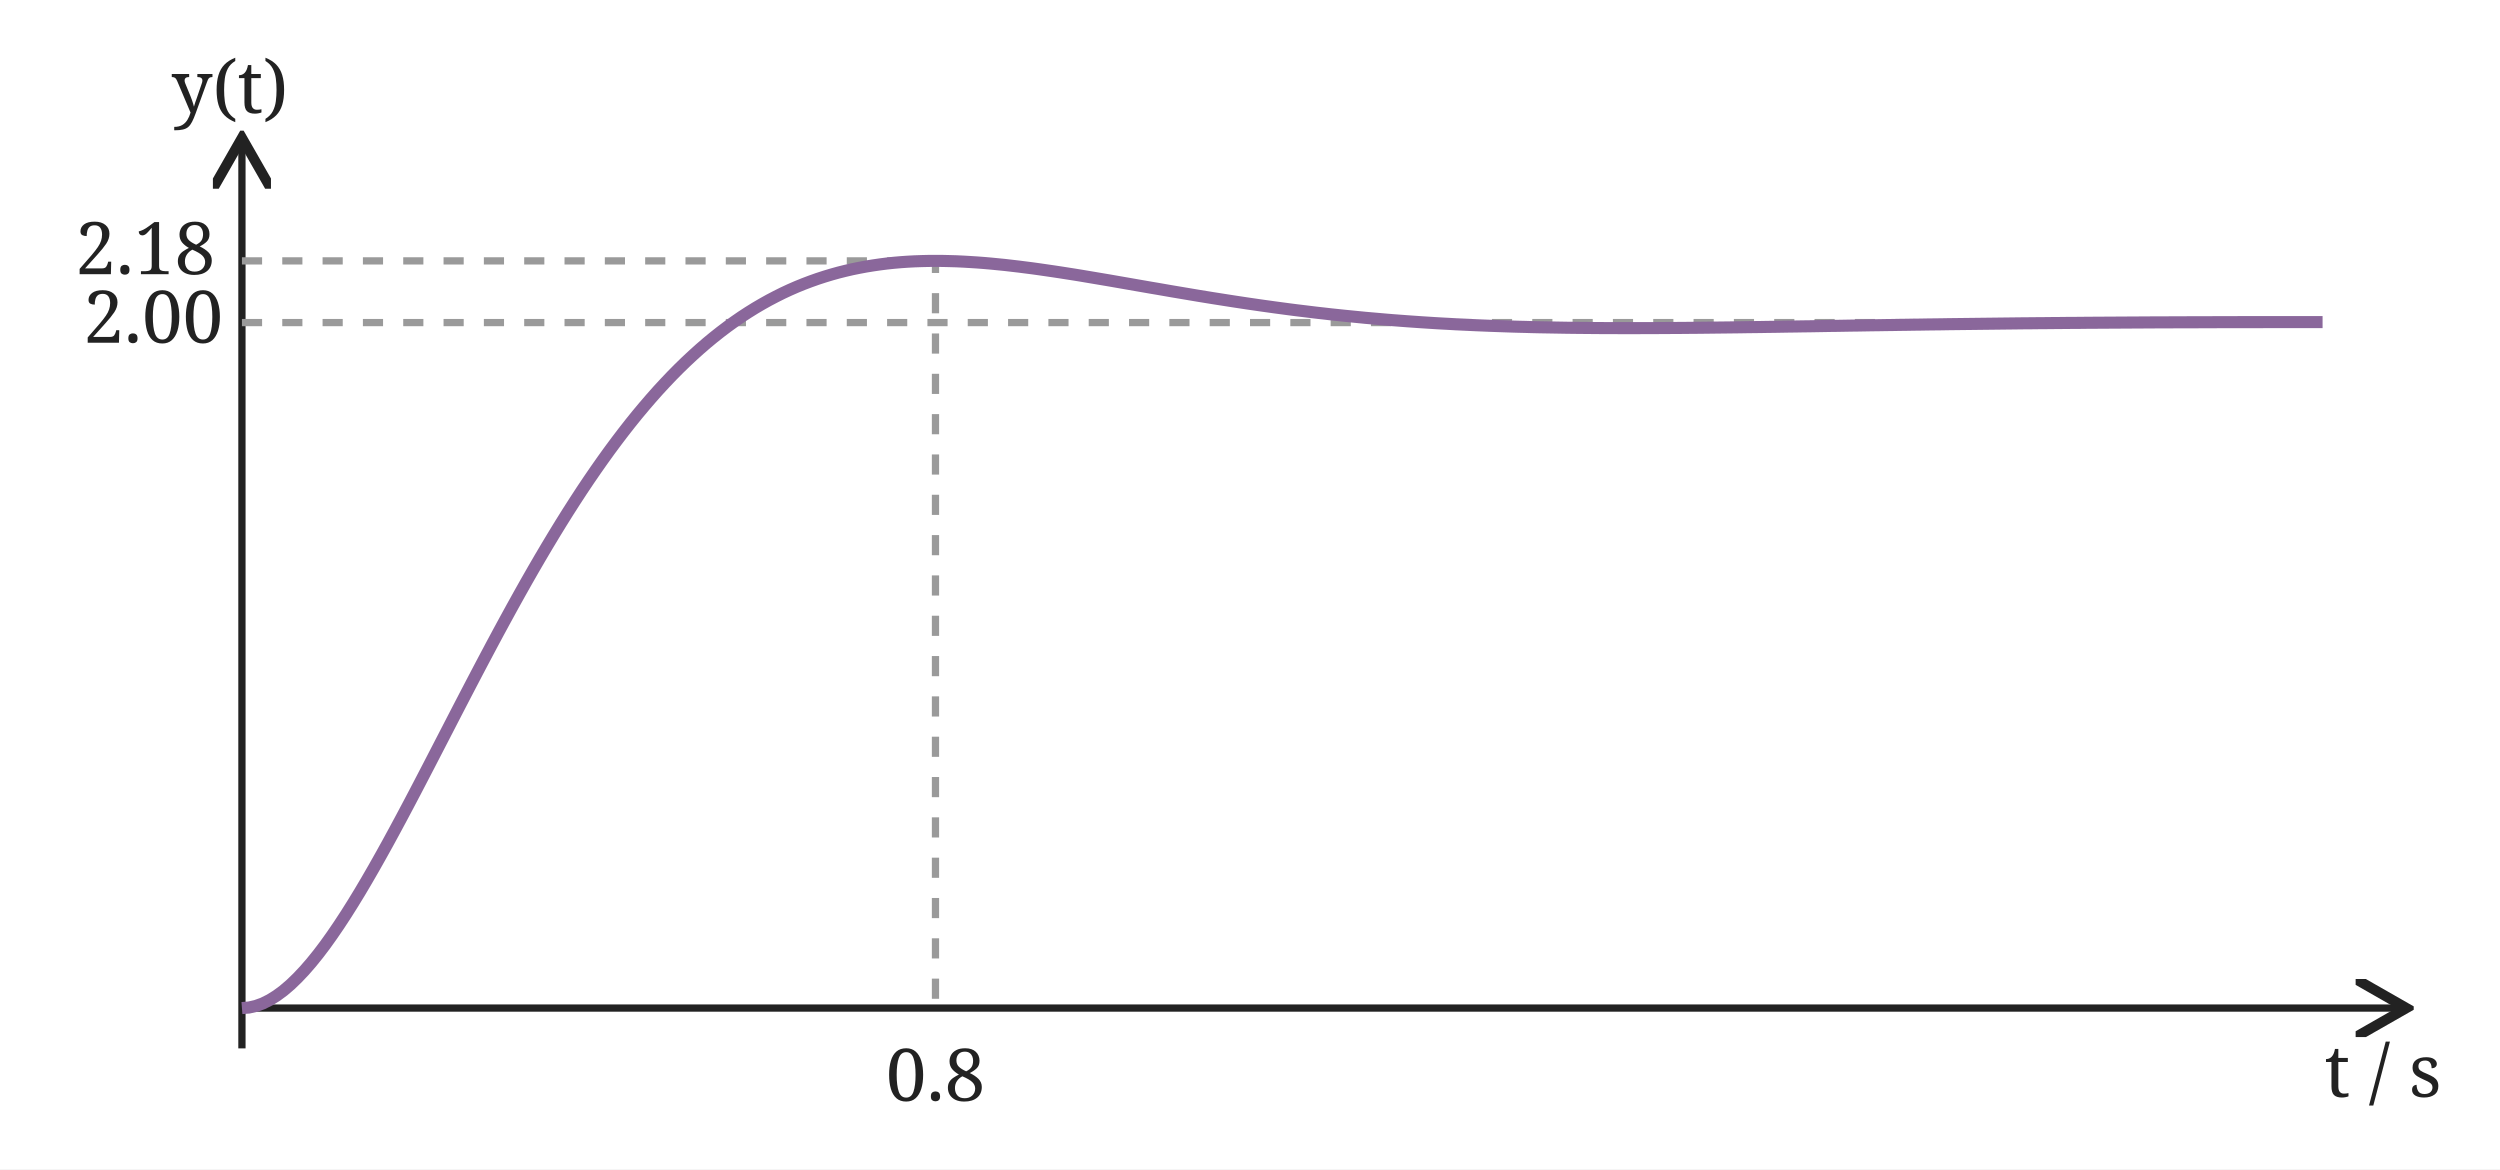
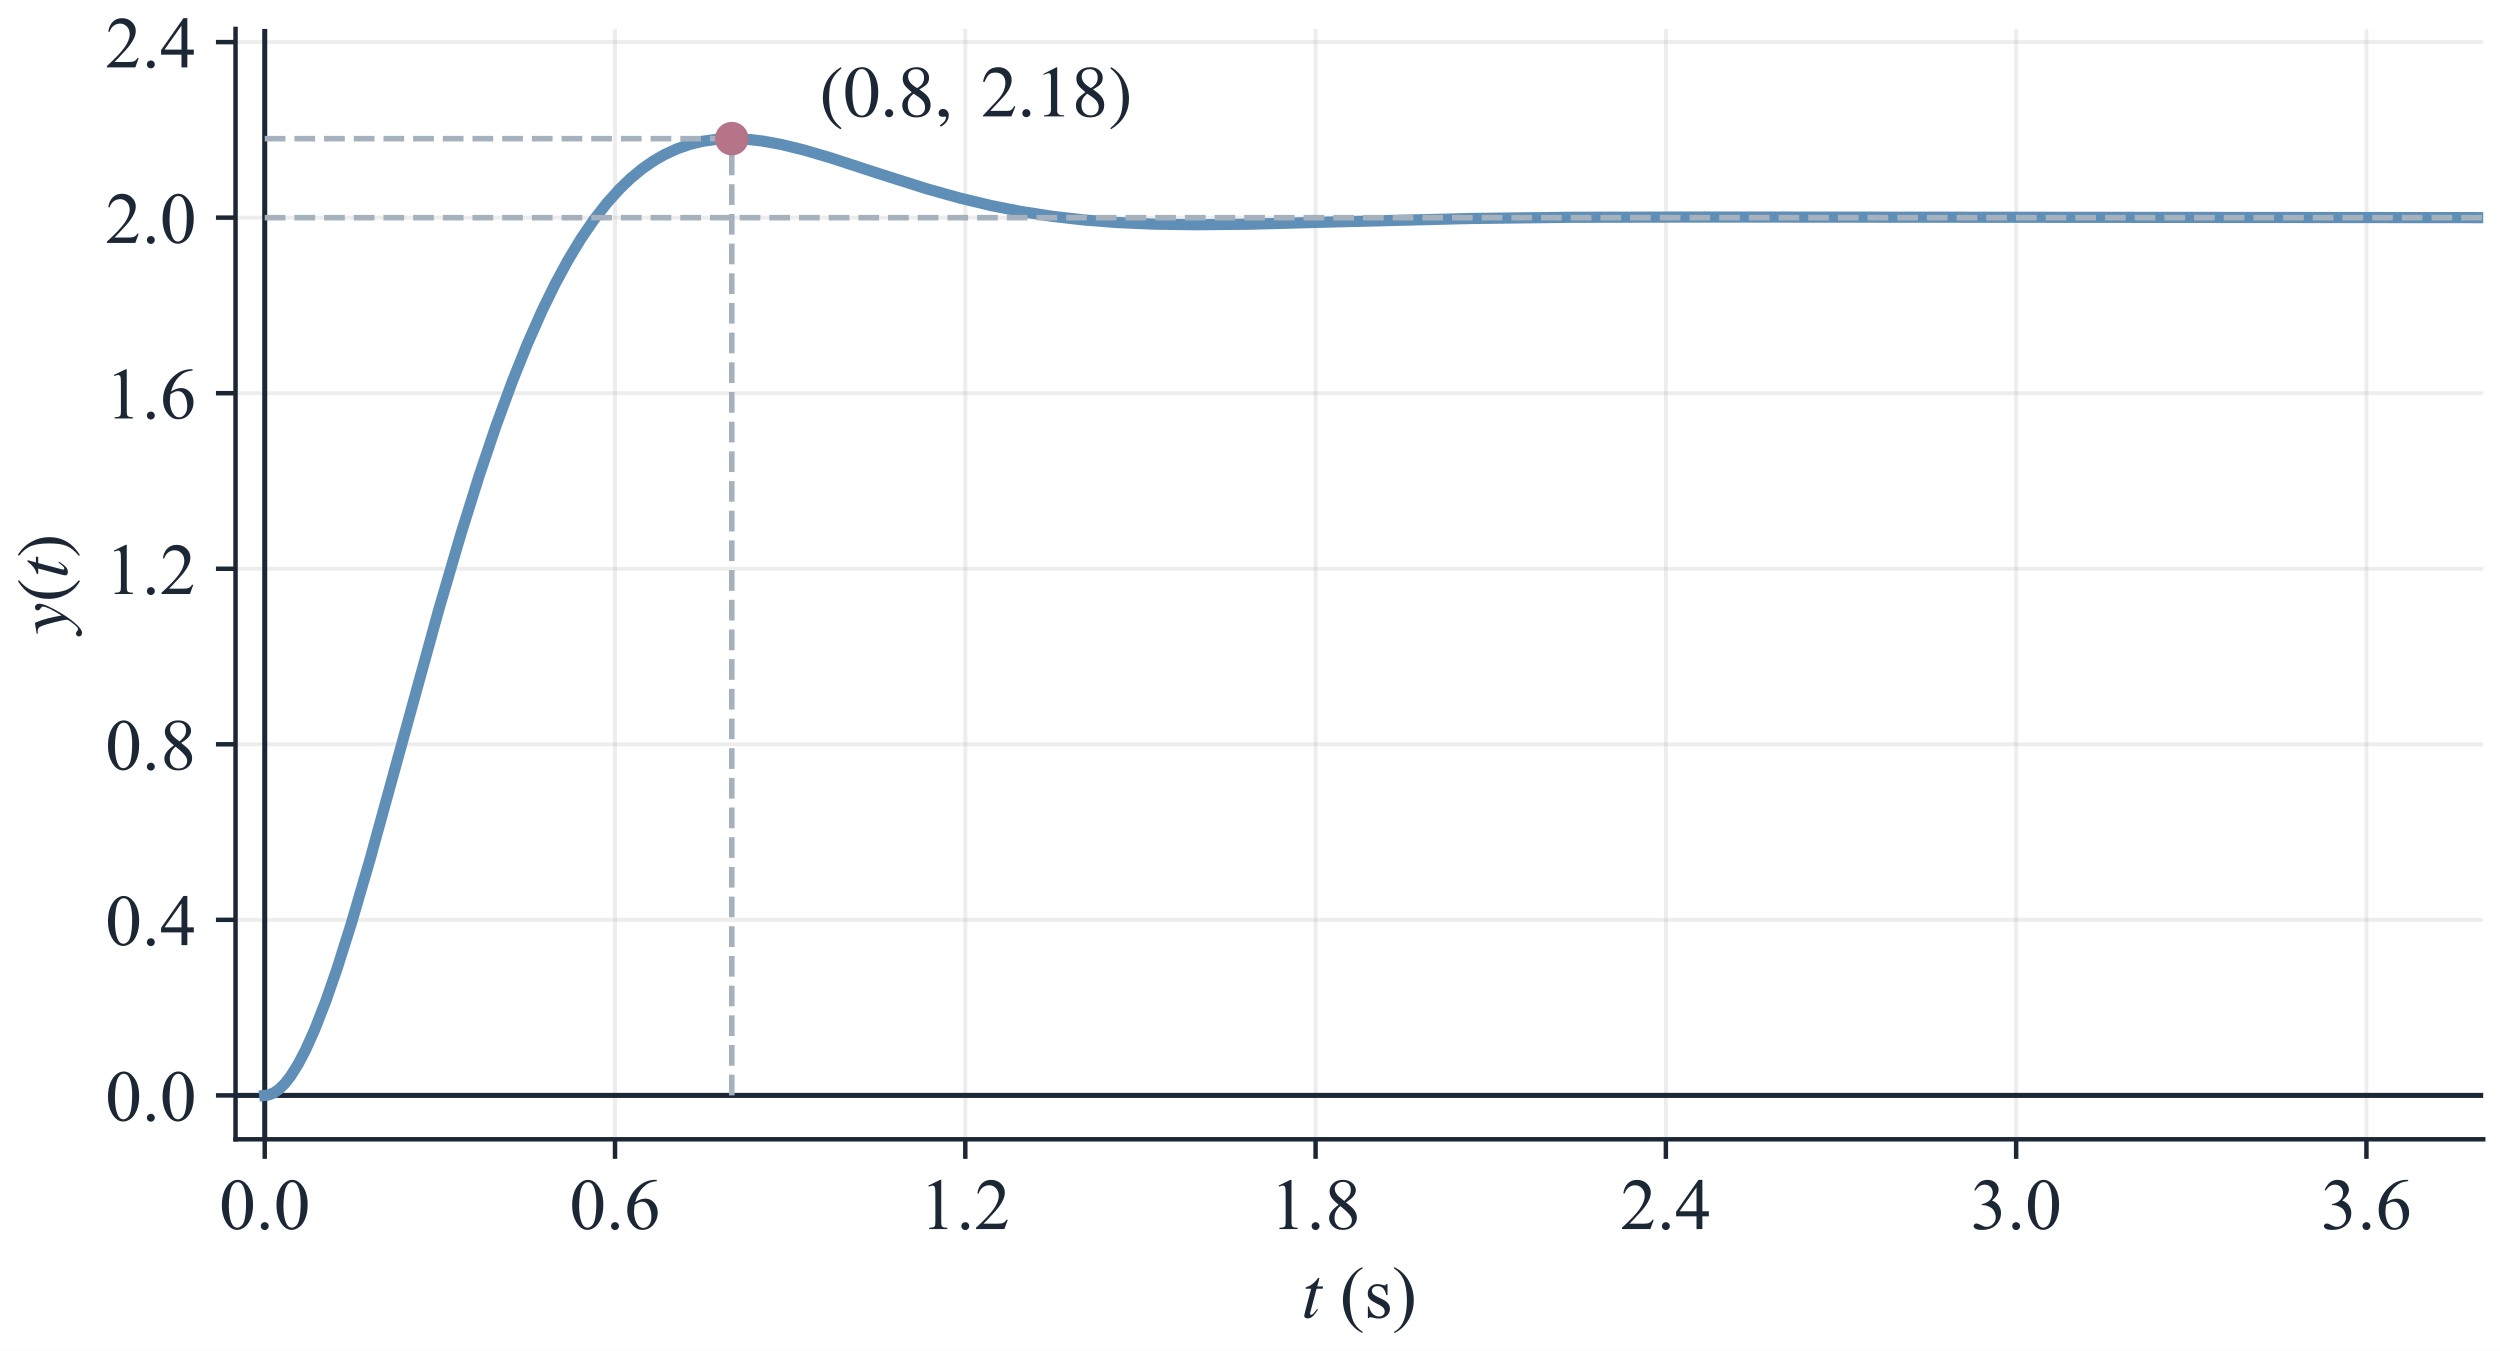
- <svg xmlns="http://www.w3.org/2000/svg" viewBox="0 0 620 290" role="img">
-   <rect width="100%" height="100%" fill="white" />
+ <svg xmlns="http://www.w3.org/2000/svg" xmlns:xlink="http://www.w3.org/1999/xlink" width="446.4pt" height="241.2pt" viewBox="0 0 446.4 241.2" version="1.1">
  <defs>
-     <marker id="arrow" markerWidth="8" markerHeight="8" refX="6" refY="4" orient="auto">
-       <path d="M0 0L7 4L0 8" fill="none" stroke="#222" stroke-width="1.4" />
-     </marker>
+     <style type="text/css">*{stroke-linejoin: round; stroke-linecap: butt}</style>
  </defs>
-   <g stroke="#222" stroke-width="1.8" fill="none">
-     <path d="M60 250H595" marker-end="url(#arrow)" />
-     <path d="M60 260V36" marker-end="url(#arrow)" />
-     <path d="M60 80H576M60 64.7H232V250" stroke="#9a9a9a" stroke-dasharray="5 5" />
-     <polyline points="60.00,250.00 61.72,249.87 63.44,249.48 65.16,248.86 66.88,248.00 68.60,246.93 70.32,245.66 72.04,244.19 73.76,242.53 75.48,240.71 77.20,238.73 78.92,236.60 80.64,234.33 82.36,231.92 84.08,229.40 85.80,226.77 87.52,224.04 89.24,221.22 90.96,218.31 92.68,215.33 94.40,212.28 96.12,209.18 97.84,206.02 99.56,202.82 101.28,199.58 103.00,196.31 104.72,193.01 106.44,189.70 108.16,186.37 109.88,183.04 111.60,179.71 113.32,176.38 115.04,173.06 116.76,169.76 118.48,166.47 120.20,163.21 121.92,159.97 123.64,156.76 125.36,153.59 127.08,150.45 128.80,147.35 130.52,144.29 132.24,141.28 133.96,138.32 135.68,135.41 137.40,132.55 139.12,129.74 140.84,126.99 142.56,124.30 144.28,121.66 146.00,119.09 147.72,116.58 149.44,114.13 151.16,111.74 152.88,109.42 154.60,107.16 156.32,104.96 158.04,102.83 159.76,100.77 161.48,98.77 163.20,96.83 164.92,94.97 166.64,93.16 168.36,91.42 170.08,89.75 171.80,88.14 173.52,86.59 175.24,85.10 176.96,83.68 178.68,82.32 180.40,81.02 182.12,79.78 183.84,78.59 185.56,77.47 187.28,76.40 189.00,75.39 190.72,74.43 192.44,73.53 194.16,72.67 195.88,71.87 197.60,71.12 199.32,70.42 201.04,69.77 202.76,69.16 204.48,68.60 206.20,68.08 207.92,67.60 209.64,67.17 211.36,66.77 213.08,66.42 214.80,66.10 216.52,65.82 218.24,65.57 219.96,65.35 221.68,65.17 223.40,65.02 225.12,64.90 226.84,64.81 228.56,64.75 230.28,64.71 232.00,64.70 233.72,64.71 235.44,64.75 237.16,64.80 238.88,64.88 240.60,64.98 242.32,65.09 244.04,65.22 245.76,65.37 247.48,65.54 249.20,65.71 250.92,65.91 252.64,66.11 254.36,66.33 256.08,66.55 257.80,66.79 259.52,67.04 261.24,67.29 262.96,67.55 264.68,67.82 266.40,68.09 268.12,68.37 269.84,68.66 271.56,68.95 273.28,69.24 275.00,69.53 276.72,69.83 278.44,70.13 280.16,70.43 281.88,70.73 283.60,71.03 285.32,71.33 287.04,71.62 288.76,71.92 290.48,72.22 292.20,72.51 293.92,72.80 295.64,73.09 297.36,73.38 299.08,73.66 300.80,73.94 302.52,74.21 304.24,74.48 305.96,74.75 307.68,75.01 309.40,75.27 311.12,75.52 312.84,75.77 314.56,76.01 316.28,76.25 318.00,76.48 319.72,76.71 321.44,76.93 323.16,77.14 324.88,77.35 326.60,77.56 328.32,77.75 330.04,77.95 331.76,78.13 333.48,78.31 335.20,78.48 336.92,78.65 338.64,78.82 340.36,78.97 342.08,79.12 343.80,79.27 345.52,79.41 347.24,79.54 348.96,79.67 350.68,79.79 352.40,79.91 354.12,80.02 355.84,80.13 357.56,80.23 359.28,80.32 361.00,80.42 362.72,80.50 364.44,80.58 366.16,80.66 367.88,80.73 369.60,80.80 371.32,80.86 373.04,80.92 374.76,80.98 376.48,81.03 378.20,81.07 379.92,81.12 381.64,81.16 383.36,81.19 385.08,81.22 386.80,81.25 388.52,81.28 390.24,81.30 391.96,81.32 393.68,81.33 395.40,81.35 397.12,81.36 398.84,81.37 400.56,81.37 402.28,81.38 404.00,81.38 405.72,81.38 407.44,81.37 409.16,81.37 410.88,81.36 412.60,81.35 414.32,81.34 416.04,81.33 417.76,81.32 419.48,81.30 421.20,81.29 422.92,81.27 424.64,81.25 426.36,81.23 428.08,81.21 429.80,81.19 431.52,81.17 433.24,81.14 434.96,81.12 436.68,81.10 438.40,81.07 440.12,81.05 441.84,81.02 443.56,80.99 445.28,80.97 447.00,80.94 448.72,80.92 450.44,80.89 452.16,80.86 453.88,80.83 455.60,80.81 457.32,80.78 459.04,80.75 460.76,80.73 462.48,80.70 464.20,80.67 465.92,80.65 467.64,80.62 469.36,80.60 471.08,80.57 472.80,80.55 474.52,80.52 476.24,80.50 477.96,80.47 479.68,80.45 481.40,80.43 483.12,80.40 484.84,80.38 486.56,80.36 488.28,80.34 490.00,80.32 491.72,80.30 493.44,80.28 495.16,80.26 496.88,80.24 498.60,80.22 500.32,80.20 502.04,80.18 503.76,80.17 505.48,80.15 507.20,80.14 508.92,80.12 510.64,80.11 512.36,80.09 514.08,80.08 515.80,80.07 517.52,80.05 519.24,80.04 520.96,80.03 522.68,80.02 524.40,80.01 526.12,80.00 527.84,79.99 529.56,79.98 531.28,79.97 533.00,79.96 534.72,79.95 536.44,79.95 538.16,79.94 539.88,79.93 541.60,79.93 543.32,79.92 545.04,79.92 546.76,79.91 548.48,79.91 550.20,79.90 551.92,79.90 553.64,79.90 555.36,79.89 557.08,79.89 558.80,79.89 560.52,79.89 562.24,79.88 563.96,79.88 565.68,79.88 567.40,79.88 569.12,79.88 570.84,79.88 572.56,79.88 574.28,79.88 576.00,79.88" stroke="#8a679b" stroke-width="3" />
+   <g id="figure_1">
+     <g id="patch_1">
+       <path d="M 0 241.2 L 446.4 241.2 L 446.4 0 L 0 0 z " style="fill: #ffffff" />
+     </g>
+     <g id="axes_1">
+       <g id="patch_2">
+         <path d="M 42.058 203.432 L 443.4 203.432 L 443.4 5.164 L 42.058 5.164 z " style="fill: #ffffff" />
+       </g>
+       <g id="matplotlib.axis_1">
+         <g id="xtick_1">
+           <g id="line2d_1">
+             <path d="M 47.27 203.432 L 47.27 5.164 " clip-path="url(#pb9a23d081f)" style="fill: none; stroke: #b0b0b0; stroke-opacity: 0.22; stroke-width: 0.7; stroke-linecap: square" />
+           </g>
+           <g id="line2d_2">
+             <defs>
+               <path id="m035b57ec01" d="M 0 0 L 0 3.5 " style="stroke: #1c2735; stroke-width: 0.8" />
+             </defs>
+             <g>
+               <use xlink:href="#m035b57ec01" x="47.27" y="203.432" style="fill: #1c2735; stroke: #1c2735; stroke-width: 0.8" />
+             </g>
+           </g>
+           <g id="text_1">
+             <g style="fill: #1c2735" transform="translate(39.14513 219.459) scale(0.13 -0.13)">
+               <defs>
+                 <path id="TimesNewRomanPSMT-30" d="M 231 2094 Q 231 2819 450 3342 Q 669 3866 1031 4122 Q 1313 4325 1613 4325 Q 2100 4325 2488 3828 Q 2972 3213 2972 2159 Q 2972 1422 2759 906 Q 2547 391 2217 158 Q 1888 -75 1581 -75 Q 975 -75 572 641 Q 231 1244 231 2094 z M 844 2016 Q 844 1141 1059 588 Q 1238 122 1591 122 Q 1759 122 1940 273 Q 2122 425 2216 781 Q 2359 1319 2359 2297 Q 2359 3022 2209 3506 Q 2097 3866 1919 4016 Q 1791 4119 1609 4119 Q 1397 4119 1231 3928 Q 1006 3669 925 3112 Q 844 2556 844 2016 z " transform="scale(0.015625)" />
+                 <path id="TimesNewRomanPSMT-2e" d="M 800 606 Q 947 606 1047 504 Q 1147 403 1147 259 Q 1147 116 1045 14 Q 944 -88 800 -88 Q 656 -88 554 14 Q 453 116 453 259 Q 453 406 554 506 Q 656 606 800 606 z " transform="scale(0.015625)" />
+               </defs>
+               <use xlink:href="#TimesNewRomanPSMT-30" />
+               <use xlink:href="#TimesNewRomanPSMT-2e" transform="translate(50 0)" />
+               <use xlink:href="#TimesNewRomanPSMT-30" transform="translate(75 0)" />
+             </g>
+           </g>
+         </g>
+         <g id="xtick_2">
+           <g id="line2d_3">
+             <path d="M 109.817 203.432 L 109.817 5.164 " clip-path="url(#pb9a23d081f)" style="fill: none; stroke: #b0b0b0; stroke-opacity: 0.22; stroke-width: 0.7; stroke-linecap: square" />
+           </g>
+           <g id="line2d_4">
+             <g>
+               <use xlink:href="#m035b57ec01" x="109.817" y="203.432" style="fill: #1c2735; stroke: #1c2735; stroke-width: 0.8" />
+             </g>
+           </g>
+           <g id="text_2">
+             <g style="fill: #1c2735" transform="translate(101.6919 219.459) scale(0.13 -0.13)">
+               <defs>
+                 <path id="TimesNewRomanPSMT-36" d="M 2869 4325 L 2869 4209 Q 2456 4169 2195 4045 Q 1934 3922 1679 3669 Q 1425 3416 1258 3105 Q 1091 2794 978 2366 Q 1428 2675 1881 2675 Q 2316 2675 2634 2325 Q 2953 1975 2953 1425 Q 2953 894 2631 456 Q 2244 -75 1606 -75 Q 1172 -75 869 213 Q 275 772 275 1663 Q 275 2231 503 2743 Q 731 3256 1154 3653 Q 1578 4050 1965 4187 Q 2353 4325 2688 4325 L 2869 4325 z M 925 2138 Q 869 1716 869 1456 Q 869 1156 980 804 Q 1091 453 1309 247 Q 1469 100 1697 100 Q 1969 100 2183 356 Q 2397 613 2397 1088 Q 2397 1622 2184 2012 Q 1972 2403 1581 2403 Q 1463 2403 1327 2353 Q 1191 2303 925 2138 z " transform="scale(0.015625)" />
+               </defs>
+               <use xlink:href="#TimesNewRomanPSMT-30" />
+               <use xlink:href="#TimesNewRomanPSMT-2e" transform="translate(50 0)" />
+               <use xlink:href="#TimesNewRomanPSMT-36" transform="translate(75 0)" />
+             </g>
+           </g>
+         </g>
+         <g id="xtick_3">
+           <g id="line2d_5">
+             <path d="M 172.364 203.432 L 172.364 5.164 " clip-path="url(#pb9a23d081f)" style="fill: none; stroke: #b0b0b0; stroke-opacity: 0.22; stroke-width: 0.7; stroke-linecap: square" />
+           </g>
+           <g id="line2d_6">
+             <g>
+               <use xlink:href="#m035b57ec01" x="172.364" y="203.432" style="fill: #1c2735; stroke: #1c2735; stroke-width: 0.8" />
+             </g>
+           </g>
+           <g id="text_3">
+             <g style="fill: #1c2735" transform="translate(164.2387 219.459) scale(0.13 -0.13)">
+               <defs>
+                 <path id="TimesNewRomanPSMT-31" d="M 750 3822 L 1781 4325 L 1884 4325 L 1884 747 Q 1884 391 1914 303 Q 1944 216 2037 169 Q 2131 122 2419 116 L 2419 0 L 825 0 L 825 116 Q 1125 122 1212 167 Q 1300 213 1334 289 Q 1369 366 1369 747 L 1369 3034 Q 1369 3497 1338 3628 Q 1316 3728 1258 3775 Q 1200 3822 1119 3822 Q 1003 3822 797 3725 L 750 3822 z " transform="scale(0.015625)" />
+                 <path id="TimesNewRomanPSMT-32" d="M 2934 816 L 2638 0 L 138 0 L 138 116 Q 1241 1122 1691 1759 Q 2141 2397 2141 2925 Q 2141 3328 1894 3587 Q 1647 3847 1303 3847 Q 991 3847 742 3664 Q 494 3481 375 3128 L 259 3128 Q 338 3706 661 4015 Q 984 4325 1469 4325 Q 1984 4325 2329 3994 Q 2675 3663 2675 3213 Q 2675 2891 2525 2569 Q 2294 2063 1775 1497 Q 997 647 803 472 L 1909 472 Q 2247 472 2383 497 Q 2519 522 2628 598 Q 2738 675 2819 816 L 2934 816 z " transform="scale(0.015625)" />
+               </defs>
+               <use xlink:href="#TimesNewRomanPSMT-31" />
+               <use xlink:href="#TimesNewRomanPSMT-2e" transform="translate(50 0)" />
+               <use xlink:href="#TimesNewRomanPSMT-32" transform="translate(75 0)" />
+             </g>
+           </g>
+         </g>
+         <g id="xtick_4">
+           <g id="line2d_7">
+             <path d="M 234.91 203.432 L 234.91 5.164 " clip-path="url(#pb9a23d081f)" style="fill: none; stroke: #b0b0b0; stroke-opacity: 0.22; stroke-width: 0.7; stroke-linecap: square" />
+           </g>
+           <g id="line2d_8">
+             <g>
+               <use xlink:href="#m035b57ec01" x="234.91" y="203.432" style="fill: #1c2735; stroke: #1c2735; stroke-width: 0.8" />
+             </g>
+           </g>
+           <g id="text_4">
+             <g style="fill: #1c2735" transform="translate(226.7855 219.459) scale(0.13 -0.13)">
+               <defs>
+                 <path id="TimesNewRomanPSMT-38" d="M 1228 2134 Q 725 2547 579 2797 Q 434 3047 434 3316 Q 434 3728 753 4026 Q 1072 4325 1600 4325 Q 2113 4325 2425 4047 Q 2738 3769 2738 3413 Q 2738 3175 2569 2928 Q 2400 2681 1866 2347 Q 2416 1922 2594 1678 Q 2831 1359 2831 1006 Q 2831 559 2490 242 Q 2150 -75 1597 -75 Q 994 -75 656 303 Q 388 606 388 966 Q 388 1247 577 1523 Q 766 1800 1228 2134 z M 1719 2469 Q 2094 2806 2194 3001 Q 2294 3197 2294 3444 Q 2294 3772 2109 3958 Q 1925 4144 1606 4144 Q 1288 4144 1088 3959 Q 888 3775 888 3528 Q 888 3366 970 3203 Q 1053 3041 1206 2894 L 1719 2469 z M 1375 2016 Q 1116 1797 991 1539 Q 866 1281 866 981 Q 866 578 1086 336 Q 1306 94 1647 94 Q 1984 94 2187 284 Q 2391 475 2391 747 Q 2391 972 2272 1150 Q 2050 1481 1375 2016 z " transform="scale(0.015625)" />
+               </defs>
+               <use xlink:href="#TimesNewRomanPSMT-31" />
+               <use xlink:href="#TimesNewRomanPSMT-2e" transform="translate(50 0)" />
+               <use xlink:href="#TimesNewRomanPSMT-38" transform="translate(75 0)" />
+             </g>
+           </g>
+         </g>
+         <g id="xtick_5">
+           <g id="line2d_9">
+             <path d="M 297.457 203.432 L 297.457 5.164 " clip-path="url(#pb9a23d081f)" style="fill: none; stroke: #b0b0b0; stroke-opacity: 0.22; stroke-width: 0.7; stroke-linecap: square" />
+           </g>
+           <g id="line2d_10">
+             <g>
+               <use xlink:href="#m035b57ec01" x="297.457" y="203.432" style="fill: #1c2735; stroke: #1c2735; stroke-width: 0.8" />
+             </g>
+           </g>
+           <g id="text_5">
+             <g style="fill: #1c2735" transform="translate(289.3323 219.459) scale(0.13 -0.13)">
+               <defs>
+                 <path id="TimesNewRomanPSMT-34" d="M 2978 1563 L 2978 1119 L 2409 1119 L 2409 0 L 1894 0 L 1894 1119 L 100 1119 L 100 1519 L 2066 4325 L 2409 4325 L 2409 1563 L 2978 1563 z M 1894 1563 L 1894 3666 L 406 1563 L 1894 1563 z " transform="scale(0.015625)" />
+               </defs>
+               <use xlink:href="#TimesNewRomanPSMT-32" />
+               <use xlink:href="#TimesNewRomanPSMT-2e" transform="translate(50 0)" />
+               <use xlink:href="#TimesNewRomanPSMT-34" transform="translate(75 0)" />
+             </g>
+           </g>
+         </g>
+         <g id="xtick_6">
+           <g id="line2d_11">
+             <path d="M 360.004 203.432 L 360.004 5.164 " clip-path="url(#pb9a23d081f)" style="fill: none; stroke: #b0b0b0; stroke-opacity: 0.22; stroke-width: 0.7; stroke-linecap: square" />
+           </g>
+           <g id="line2d_12">
+             <g>
+               <use xlink:href="#m035b57ec01" x="360.004" y="203.432" style="fill: #1c2735; stroke: #1c2735; stroke-width: 0.8" />
+             </g>
+           </g>
+           <g id="text_6">
+             <g style="fill: #1c2735" transform="translate(351.879 219.459) scale(0.13 -0.13)">
+               <defs>
+                 <path id="TimesNewRomanPSMT-33" d="M 325 3431 Q 506 3859 782 4092 Q 1059 4325 1472 4325 Q 1981 4325 2253 3994 Q 2459 3747 2459 3466 Q 2459 3003 1878 2509 Q 2269 2356 2469 2072 Q 2669 1788 2669 1403 Q 2669 853 2319 450 Q 1863 -75 997 -75 Q 569 -75 414 31 Q 259 138 259 259 Q 259 350 332 419 Q 406 488 509 488 Q 588 488 669 463 Q 722 447 909 348 Q 1097 250 1169 231 Q 1284 197 1416 197 Q 1734 197 1970 444 Q 2206 691 2206 1028 Q 2206 1275 2097 1509 Q 2016 1684 1919 1775 Q 1784 1900 1550 2001 Q 1316 2103 1072 2103 L 972 2103 L 972 2197 Q 1219 2228 1467 2375 Q 1716 2522 1828 2728 Q 1941 2934 1941 3181 Q 1941 3503 1739 3701 Q 1538 3900 1238 3900 Q 753 3900 428 3381 L 325 3431 z " transform="scale(0.015625)" />
+               </defs>
+               <use xlink:href="#TimesNewRomanPSMT-33" />
+               <use xlink:href="#TimesNewRomanPSMT-2e" transform="translate(50 0)" />
+               <use xlink:href="#TimesNewRomanPSMT-30" transform="translate(75 0)" />
+             </g>
+           </g>
+         </g>
+         <g id="xtick_7">
+           <g id="line2d_13">
+             <path d="M 422.551 203.432 L 422.551 5.164 " clip-path="url(#pb9a23d081f)" style="fill: none; stroke: #b0b0b0; stroke-opacity: 0.22; stroke-width: 0.7; stroke-linecap: square" />
+           </g>
+           <g id="line2d_14">
+             <g>
+               <use xlink:href="#m035b57ec01" x="422.551" y="203.432" style="fill: #1c2735; stroke: #1c2735; stroke-width: 0.8" />
+             </g>
+           </g>
+           <g id="text_7">
+             <g style="fill: #1c2735" transform="translate(414.4258 219.459) scale(0.13 -0.13)">
+               <use xlink:href="#TimesNewRomanPSMT-33" />
+               <use xlink:href="#TimesNewRomanPSMT-2e" transform="translate(50 0)" />
+               <use xlink:href="#TimesNewRomanPSMT-36" transform="translate(75 0)" />
+             </g>
+           </g>
+         </g>
+         <g id="text_8">
+           <g style="fill: #1c2735" transform="translate(232.3938 235.3398) scale(0.13 -0.13)">
+             <defs>
+               <path id="STIXGeneral-Italic-74" d="M 1894 2739 L 1862 2534 L 1325 2534 L 768 435 Q 755 384 755 346 Q 755 243 851 243 Q 928 243 1030 342 Q 1133 442 1370 749 L 1453 704 Q 1158 256 969 93 Q 781 -70 538 -70 Q 243 -70 243 166 Q 243 230 346 640 L 845 2534 L 365 2534 L 358 2573 Q 358 2688 570 2733 Q 730 2771 992 2979 Q 1254 3187 1421 3437 Q 1459 3494 1510 3494 Q 1568 3494 1568 3443 Q 1568 3411 1562 3398 L 1382 2739 L 1894 2739 z " transform="scale(0.015625)" />
+               <path id="TimesNewRomanPSMT-20" transform="scale(0.015625)" />
+               <path id="TimesNewRomanPSMT-28" d="M 1988 -1253 L 1988 -1369 Q 1516 -1131 1200 -813 Q 750 -359 506 256 Q 263 872 263 1534 Q 263 2503 741 3301 Q 1219 4100 1988 4444 L 1988 4313 Q 1603 4100 1356 3731 Q 1109 3363 987 2797 Q 866 2231 866 1616 Q 866 947 969 400 Q 1050 -31 1165 -292 Q 1281 -553 1476 -793 Q 1672 -1034 1988 -1253 z " transform="scale(0.015625)" />
+               <path id="TimesNewRomanPSMT-73" d="M 2050 2947 L 2050 1972 L 1947 1972 Q 1828 2431 1642 2597 Q 1456 2763 1169 2763 Q 950 2763 815 2647 Q 681 2531 681 2391 Q 681 2216 781 2091 Q 878 1963 1175 1819 L 1631 1597 Q 2266 1288 2266 781 Q 2266 391 1970 151 Q 1675 -88 1309 -88 Q 1047 -88 709 6 Q 606 38 541 38 Q 469 38 428 -44 L 325 -44 L 325 978 L 428 978 Q 516 541 762 319 Q 1009 97 1316 97 Q 1531 97 1667 223 Q 1803 350 1803 528 Q 1803 744 1651 891 Q 1500 1038 1047 1263 Q 594 1488 453 1669 Q 313 1847 313 2119 Q 313 2472 555 2709 Q 797 2947 1181 2947 Q 1350 2947 1591 2875 Q 1750 2828 1803 2828 Q 1853 2828 1881 2850 Q 1909 2872 1947 2947 L 2050 2947 z " transform="scale(0.015625)" />
+               <path id="TimesNewRomanPSMT-29" d="M 144 4313 L 144 4444 Q 619 4209 934 3891 Q 1381 3434 1625 2820 Q 1869 2206 1869 1541 Q 1869 572 1392 -226 Q 916 -1025 144 -1369 L 144 -1253 Q 528 -1038 776 -670 Q 1025 -303 1145 264 Q 1266 831 1266 1447 Q 1266 2113 1163 2663 Q 1084 3094 967 3353 Q 850 3613 656 3853 Q 463 4094 144 4313 z " transform="scale(0.015625)" />
+             </defs>
+             <use xlink:href="#STIXGeneral-Italic-74" transform="translate(0 0.5625)" />
+             <use xlink:href="#TimesNewRomanPSMT-20" transform="translate(27.79999 0.5625)" />
+             <use xlink:href="#TimesNewRomanPSMT-28" transform="translate(52.79999 0.5625)" />
+             <use xlink:href="#TimesNewRomanPSMT-73" transform="translate(86.10077 0.5625)" />
+             <use xlink:href="#TimesNewRomanPSMT-29" transform="translate(125.0168 0.5625)" />
+           </g>
+         </g>
+       </g>
+       <g id="matplotlib.axis_2">
+         <g id="ytick_1">
+           <g id="line2d_15">
+             <path d="M 42.058 195.595 L 443.4 195.595 " clip-path="url(#pb9a23d081f)" style="fill: none; stroke: #b0b0b0; stroke-opacity: 0.22; stroke-width: 0.7; stroke-linecap: square" />
+           </g>
+           <g id="line2d_16">
+             <defs>
+               <path id="m41f51f6609" d="M 0 0 L -3.5 0 " style="stroke: #1c2735; stroke-width: 0.8" />
+             </defs>
+             <g>
+               <use xlink:href="#m41f51f6609" x="42.058" y="195.595" style="fill: #1c2735; stroke: #1c2735; stroke-width: 0.8" />
+             </g>
+           </g>
+           <g id="text_9">
+             <g style="fill: #1c2735" transform="translate(18.8079 200.1089) scale(0.13 -0.13)">
+               <use xlink:href="#TimesNewRomanPSMT-30" />
+               <use xlink:href="#TimesNewRomanPSMT-2e" transform="translate(50 0)" />
+               <use xlink:href="#TimesNewRomanPSMT-30" transform="translate(75 0)" />
+             </g>
+           </g>
+         </g>
+         <g id="ytick_2">
+           <g id="line2d_17">
+             <path d="M 42.058 164.249 L 443.4 164.249 " clip-path="url(#pb9a23d081f)" style="fill: none; stroke: #b0b0b0; stroke-opacity: 0.22; stroke-width: 0.7; stroke-linecap: square" />
+           </g>
+           <g id="line2d_18">
+             <g>
+               <use xlink:href="#m41f51f6609" x="42.058" y="164.249" style="fill: #1c2735; stroke: #1c2735; stroke-width: 0.8" />
+             </g>
+           </g>
+           <g id="text_10">
+             <g style="fill: #1c2735" transform="translate(18.8079 168.7622) scale(0.13 -0.13)">
+               <use xlink:href="#TimesNewRomanPSMT-30" />
+               <use xlink:href="#TimesNewRomanPSMT-2e" transform="translate(50 0)" />
+               <use xlink:href="#TimesNewRomanPSMT-34" transform="translate(75 0)" />
+             </g>
+           </g>
+         </g>
+         <g id="ytick_3">
+           <g id="line2d_19">
+             <path d="M 42.058 132.902 L 443.4 132.902 " clip-path="url(#pb9a23d081f)" style="fill: none; stroke: #b0b0b0; stroke-opacity: 0.22; stroke-width: 0.7; stroke-linecap: square" />
+           </g>
+           <g id="line2d_20">
+             <g>
+               <use xlink:href="#m41f51f6609" x="42.058" y="132.902" style="fill: #1c2735; stroke: #1c2735; stroke-width: 0.8" />
+             </g>
+           </g>
+           <g id="text_11">
+             <g style="fill: #1c2735" transform="translate(18.8079 137.4155) scale(0.13 -0.13)">
+               <use xlink:href="#TimesNewRomanPSMT-30" />
+               <use xlink:href="#TimesNewRomanPSMT-2e" transform="translate(50 0)" />
+               <use xlink:href="#TimesNewRomanPSMT-38" transform="translate(75 0)" />
+             </g>
+           </g>
+         </g>
+         <g id="ytick_4">
+           <g id="line2d_21">
+             <path d="M 42.058 101.555 L 443.4 101.555 " clip-path="url(#pb9a23d081f)" style="fill: none; stroke: #b0b0b0; stroke-opacity: 0.22; stroke-width: 0.7; stroke-linecap: square" />
+           </g>
+           <g id="line2d_22">
+             <g>
+               <use xlink:href="#m41f51f6609" x="42.058" y="101.555" style="fill: #1c2735; stroke: #1c2735; stroke-width: 0.8" />
+             </g>
+           </g>
+           <g id="text_12">
+             <g style="fill: #1c2735" transform="translate(18.8079 106.0689) scale(0.13 -0.13)">
+               <use xlink:href="#TimesNewRomanPSMT-31" />
+               <use xlink:href="#TimesNewRomanPSMT-2e" transform="translate(50 0)" />
+               <use xlink:href="#TimesNewRomanPSMT-32" transform="translate(75 0)" />
+             </g>
+           </g>
+         </g>
+         <g id="ytick_5">
+           <g id="line2d_23">
+             <path d="M 42.058 70.209 L 443.4 70.209 " clip-path="url(#pb9a23d081f)" style="fill: none; stroke: #b0b0b0; stroke-opacity: 0.22; stroke-width: 0.7; stroke-linecap: square" />
+           </g>
+           <g id="line2d_24">
+             <g>
+               <use xlink:href="#m41f51f6609" x="42.058" y="70.209" style="fill: #1c2735; stroke: #1c2735; stroke-width: 0.8" />
+             </g>
+           </g>
+           <g id="text_13">
+             <g style="fill: #1c2735" transform="translate(18.8079 74.7222) scale(0.13 -0.13)">
+               <use xlink:href="#TimesNewRomanPSMT-31" />
+               <use xlink:href="#TimesNewRomanPSMT-2e" transform="translate(50 0)" />
+               <use xlink:href="#TimesNewRomanPSMT-36" transform="translate(75 0)" />
+             </g>
+           </g>
+         </g>
+         <g id="ytick_6">
+           <g id="line2d_25">
+             <path d="M 42.058 38.862 L 443.4 38.862 " clip-path="url(#pb9a23d081f)" style="fill: none; stroke: #b0b0b0; stroke-opacity: 0.22; stroke-width: 0.7; stroke-linecap: square" />
+           </g>
+           <g id="line2d_26">
+             <g>
+               <use xlink:href="#m41f51f6609" x="42.058" y="38.862" style="fill: #1c2735; stroke: #1c2735; stroke-width: 0.8" />
+             </g>
+           </g>
+           <g id="text_14">
+             <g style="fill: #1c2735" transform="translate(18.8079 43.37553) scale(0.13 -0.13)">
+               <use xlink:href="#TimesNewRomanPSMT-32" />
+               <use xlink:href="#TimesNewRomanPSMT-2e" transform="translate(50 0)" />
+               <use xlink:href="#TimesNewRomanPSMT-30" transform="translate(75 0)" />
+             </g>
+           </g>
+         </g>
+         <g id="ytick_7">
+           <g id="line2d_27">
+             <path d="M 42.058 7.515 L 443.4 7.515 " clip-path="url(#pb9a23d081f)" style="fill: none; stroke: #b0b0b0; stroke-opacity: 0.22; stroke-width: 0.7; stroke-linecap: square" />
+           </g>
+           <g id="line2d_28">
+             <g>
+               <use xlink:href="#m41f51f6609" x="42.058" y="7.515" style="fill: #1c2735; stroke: #1c2735; stroke-width: 0.8" />
+             </g>
+           </g>
+           <g id="text_15">
+             <g style="fill: #1c2735" transform="translate(18.8079 12.02886) scale(0.13 -0.13)">
+               <use xlink:href="#TimesNewRomanPSMT-32" />
+               <use xlink:href="#TimesNewRomanPSMT-2e" transform="translate(50 0)" />
+               <use xlink:href="#TimesNewRomanPSMT-34" transform="translate(75 0)" />
+             </g>
+           </g>
+         </g>
+         <g id="text_16">
+           <g style="fill: #1c2735" transform="translate(12.02712 113.3333) rotate(-90) scale(0.13 -0.13)">
+             <defs>
+               <path id="STIXGeneral-Italic-79" d="M 1555 1190 L 1690 486 Q 2118 1190 2294 1558 Q 2470 1926 2470 2131 Q 2470 2234 2304 2336 Q 2138 2445 2138 2586 Q 2138 2688 2211 2755 Q 2285 2822 2394 2822 Q 2534 2822 2630 2720 Q 2726 2618 2726 2470 Q 2726 1914 1888 518 Q 1389 -307 918 -812 Q 448 -1318 173 -1318 Q 26 -1318 -64 -1241 Q -154 -1165 -154 -1043 Q -154 -934 -80 -860 Q -6 -787 96 -787 Q 218 -787 314 -876 Q 410 -966 486 -966 Q 602 -966 794 -755 Q 877 -672 1040 -457 Q 1203 -243 1248 -173 Q 1312 -45 1312 51 Q 1312 243 1113 1046 Q 915 1850 787 2176 Q 698 2413 592 2499 Q 486 2586 294 2586 Q 192 2586 96 2560 L 96 2669 Q 237 2694 301 2707 Q 563 2758 986 2822 L 1011 2822 Q 1082 2822 1277 2227 Q 1472 1632 1555 1190 z " transform="scale(0.015625)" />
+               <path id="STIXGeneral-Regular-28" d="M 1946 -1030 L 1869 -1133 Q 1126 -710 716 32 Q 307 774 307 1613 Q 307 3386 1888 4326 L 1946 4224 Q 1293 3667 1075 3126 Q 858 2586 858 1632 Q 858 685 1082 96 Q 1306 -493 1946 -1030 z " transform="scale(0.015625)" />
+               <path id="STIXGeneral-Regular-29" d="M 186 4224 L 262 4326 Q 992 3891 1408 3148 Q 1824 2406 1824 1581 Q 1824 -166 243 -1133 L 186 -1030 Q 845 -486 1059 54 Q 1274 595 1274 1562 Q 1274 2534 1059 3120 Q 845 3706 186 4224 z " transform="scale(0.015625)" />
+             </defs>
+             <use xlink:href="#STIXGeneral-Italic-79" transform="translate(0 0.40625)" />
+             <use xlink:href="#STIXGeneral-Regular-28" transform="translate(44.39999 0.40625)" />
+             <use xlink:href="#STIXGeneral-Italic-74" transform="translate(77.69998 0.40625)" />
+             <use xlink:href="#STIXGeneral-Regular-29" transform="translate(105.5 0.40625)" />
+           </g>
+         </g>
+       </g>
+       <g id="line2d_29">
+         <path d="M 42.058 195.595 L 443.4 195.595 " clip-path="url(#pb9a23d081f)" style="fill: none; stroke: #1c2735; stroke-width: 0.9; stroke-linecap: square" />
+       </g>
+       <g id="line2d_30">
+         <path d="M 47.27 203.432 L 47.27 5.164 " clip-path="url(#pb9a23d081f)" style="fill: none; stroke: #1c2735; stroke-width: 0.9; stroke-linecap: square" />
+       </g>
+       <g id="line2d_31">
+         <path d="M 47.27 195.595 L 47.93 195.519 L 48.921 195.13 L 49.911 194.426 L 50.901 193.427 L 51.892 192.153 L 53.212 190.054 L 54.533 187.538 L 56.183 183.867 L 58.164 178.788 L 60.144 173.091 L 62.785 164.729 L 66.086 153.39 L 71.038 135.4 L 78.3 109.02 L 82.262 95.477 L 85.563 84.935 L 88.534 76.131 L 91.505 68.034 L 94.145 61.462 L 96.786 55.49 L 99.097 50.759 L 101.408 46.485 L 103.719 42.659 L 106.029 39.269 L 108.34 36.298 L 110.651 33.726 L 112.632 31.825 L 114.612 30.187 L 116.593 28.799 L 118.573 27.645 L 120.884 26.574 L 123.195 25.774 L 125.506 25.222 L 127.816 24.892 L 130.457 24.757 L 133.098 24.846 L 136.069 25.173 L 139.37 25.767 L 143.332 26.725 L 148.283 28.176 L 156.866 30.979 L 165.449 33.705 L 171.391 35.369 L 177.003 36.712 L 182.284 37.755 L 187.896 38.628 L 193.508 39.273 L 199.45 39.736 L 206.052 40.025 L 213.645 40.131 L 223.218 40.032 L 239.063 39.607 L 262.501 39.016 L 280.657 38.797 L 304.424 38.753 L 443.4 38.862 L 443.4 38.862 " clip-path="url(#pb9a23d081f)" style="fill: none; stroke: #5f8eb7; stroke-width: 2; stroke-linecap: square" />
+       </g>
+       <g id="LineCollection_1">
+         <path d="M 47.27 38.862 L 443.4 38.862 " clip-path="url(#pb9a23d081f)" style="fill: none; stroke-dasharray: 3.7,1.6; stroke-dashoffset: 0; stroke: #a5b1bd" />
+       </g>
+       <g id="LineCollection_2">
+         <path d="M 47.27 24.756 L 130.666 24.756 " clip-path="url(#pb9a23d081f)" style="fill: none; stroke-dasharray: 3.7,1.6; stroke-dashoffset: 0; stroke: #a5b1bd" />
+       </g>
+       <g id="LineCollection_3">
+         <path d="M 130.666 195.595 L 130.666 24.756 " clip-path="url(#pb9a23d081f)" style="fill: none; stroke-dasharray: 3.7,1.6; stroke-dashoffset: 0; stroke: #a5b1bd" />
+       </g>
+       <g id="line2d_32">
+         <defs>
+           <path id="mc8057fb763" d="M 0 2.5 C 0.663 2.5 1.299 2.237 1.768 1.768 C 2.237 1.299 2.5 0.663 2.5 0 C 2.5 -0.663 2.237 -1.299 1.768 -1.768 C 1.299 -2.237 0.663 -2.5 0 -2.5 C -0.663 -2.5 -1.299 -2.237 -1.768 -1.768 C -2.237 -1.299 -2.5 -0.663 -2.5 0 C -2.5 0.663 -2.237 1.299 -1.768 1.768 C -1.299 2.237 -0.663 2.5 0 2.5 z " style="stroke: #b67489" />
+         </defs>
+         <g clip-path="url(#pb9a23d081f)">
+           <use xlink:href="#mc8057fb763" x="130.666" y="24.756" style="fill: #b67489; stroke: #b67489" />
+         </g>
+       </g>
+       <g id="patch_3">
+         <path d="M 42.058 203.432 L 42.058 5.164 " style="fill: none; stroke: #1c2735; stroke-width: 0.8; stroke-linejoin: miter; stroke-linecap: square" />
+       </g>
+       <g id="patch_4">
+         <path d="M 42.058 203.432 L 443.4 203.432 " style="fill: none; stroke: #1c2735; stroke-width: 0.8; stroke-linejoin: miter; stroke-linecap: square" />
+       </g>
+       <g id="text_17">
+         <g style="fill: #1c2735" transform="translate(146.3025 20.83776) scale(0.13 -0.13)">
+           <defs>
+             <path id="STIXGeneral-Regular-30" d="M 3046 2112 Q 3046 1683 2963 1302 Q 2880 922 2717 602 Q 2554 282 2266 96 Q 1978 -90 1600 -90 Q 1210 -90 915 108 Q 621 307 461 640 Q 301 973 227 1350 Q 154 1728 154 2150 Q 154 2746 301 3222 Q 448 3699 790 4012 Q 1133 4326 1626 4326 Q 2253 4326 2649 3712 Q 3046 3098 3046 2112 z M 2432 2080 Q 2432 3091 2217 3625 Q 2003 4160 1587 4160 Q 1190 4160 979 3622 Q 768 3085 768 2106 Q 768 1120 979 598 Q 1190 77 1600 77 Q 2003 77 2217 598 Q 2432 1120 2432 2080 z " transform="scale(0.015625)" />
+             <path id="STIXGeneral-Regular-2e" d="M 1158 275 Q 1158 134 1052 32 Q 947 -70 800 -70 Q 653 -70 550 32 Q 448 134 448 281 Q 448 429 553 534 Q 659 640 806 640 Q 947 640 1052 531 Q 1158 422 1158 275 z " transform="scale(0.015625)" />
+             <path id="STIXGeneral-Regular-38" d="M 2848 992 Q 2848 499 2505 204 Q 2163 -90 1587 -90 Q 1050 -90 704 204 Q 358 499 358 954 Q 358 1293 524 1533 Q 691 1773 1190 2125 Q 710 2522 553 2765 Q 397 3008 397 3328 Q 397 3782 745 4054 Q 1094 4326 1638 4326 Q 2106 4326 2410 4060 Q 2714 3795 2714 3411 Q 2714 3059 2531 2848 Q 2349 2637 1856 2374 Q 2432 1990 2640 1689 Q 2848 1389 2848 992 z M 2272 3411 Q 2272 3744 2086 3945 Q 1901 4147 1574 4147 Q 1248 4147 1059 3977 Q 870 3808 870 3513 Q 870 3219 1059 2979 Q 1248 2739 1670 2490 Q 1997 2682 2134 2896 Q 2272 3110 2272 3411 z M 1734 1741 L 1357 1997 Q 1075 1766 960 1545 Q 845 1325 845 1011 Q 845 576 1065 333 Q 1286 90 1658 90 Q 1971 90 2166 285 Q 2362 480 2362 794 Q 2362 1082 2214 1299 Q 2067 1517 1734 1741 z " transform="scale(0.015625)" />
+             <path id="STIXGeneral-Regular-2c" d="M 531 -902 L 467 -781 Q 998 -422 998 -96 Q 998 -13 909 -13 Q 883 -13 822 -25 Q 762 -38 723 -38 Q 352 -38 352 288 Q 352 454 457 553 Q 563 653 736 653 Q 954 653 1101 496 Q 1248 339 1248 96 Q 1248 -198 1053 -473 Q 858 -749 531 -902 z " transform="scale(0.015625)" />
+             <path id="STIXGeneral-Regular-32" d="M 3034 877 L 2688 0 L 186 0 L 186 77 L 1325 1286 Q 1773 1754 1965 2144 Q 2157 2534 2157 2950 Q 2157 3379 1920 3616 Q 1683 3853 1267 3853 Q 922 3853 720 3673 Q 518 3494 326 3021 L 192 3053 Q 301 3648 630 3987 Q 960 4326 1523 4326 Q 2054 4326 2380 4006 Q 2707 3686 2707 3200 Q 2707 2477 1888 1613 L 832 486 L 2330 486 Q 2541 486 2665 569 Q 2790 653 2944 915 L 3034 877 z " transform="scale(0.015625)" />
+             <path id="STIXGeneral-Regular-31" d="M 2522 0 L 755 0 L 755 96 Q 1107 115 1235 227 Q 1363 339 1363 608 L 1363 3482 Q 1363 3795 1171 3795 Q 1082 3795 883 3718 L 710 3654 L 710 3744 L 1856 4326 L 1914 4307 L 1914 486 Q 1914 275 2042 185 Q 2170 96 2522 96 L 2522 0 z " transform="scale(0.015625)" />
+           </defs>
+           <use xlink:href="#STIXGeneral-Regular-28" transform="translate(0 0.40625)" />
+           <use xlink:href="#STIXGeneral-Regular-30" transform="translate(33.29999 0.40625)" />
+           <use xlink:href="#STIXGeneral-Regular-2e" transform="translate(83.29997 0.40625)" />
+           <use xlink:href="#STIXGeneral-Regular-38" transform="translate(108.3 0.40625)" />
+           <use xlink:href="#STIXGeneral-Regular-2c" transform="translate(158.2999 0.40625)" />
+           <use xlink:href="#STIXGeneral-Regular-32" transform="translate(221.8063 0.40625)" />
+           <use xlink:href="#STIXGeneral-Regular-2e" transform="translate(271.8063 0.40625)" />
+           <use xlink:href="#STIXGeneral-Regular-31" transform="translate(296.8063 0.40625)" />
+           <use xlink:href="#STIXGeneral-Regular-38" transform="translate(346.8063 0.40625)" />
+           <use xlink:href="#STIXGeneral-Regular-29" transform="translate(396.8063 0.40625)" />
+         </g>
+       </g>
+     </g>
  </g>
-   <g fill="#222" text-anchor="middle" font-family="STIX Two Text, Cambria, serif" font-size="18">
-     <text x="36" y="68">2.18</text>
-     <text x="38" y="85">2.00</text>
-     <text x="232" y="273">0.8</text>
-     <text x="591" y="272">t / s</text>
-     <text x="57" y="28">y(t)</text>
-   </g>
+   <defs>
+     <clipPath id="pb9a23d081f">
+       <rect x="42.058" y="5.164" width="401.342" height="198.268" />
+     </clipPath>
+   </defs>
</svg>
